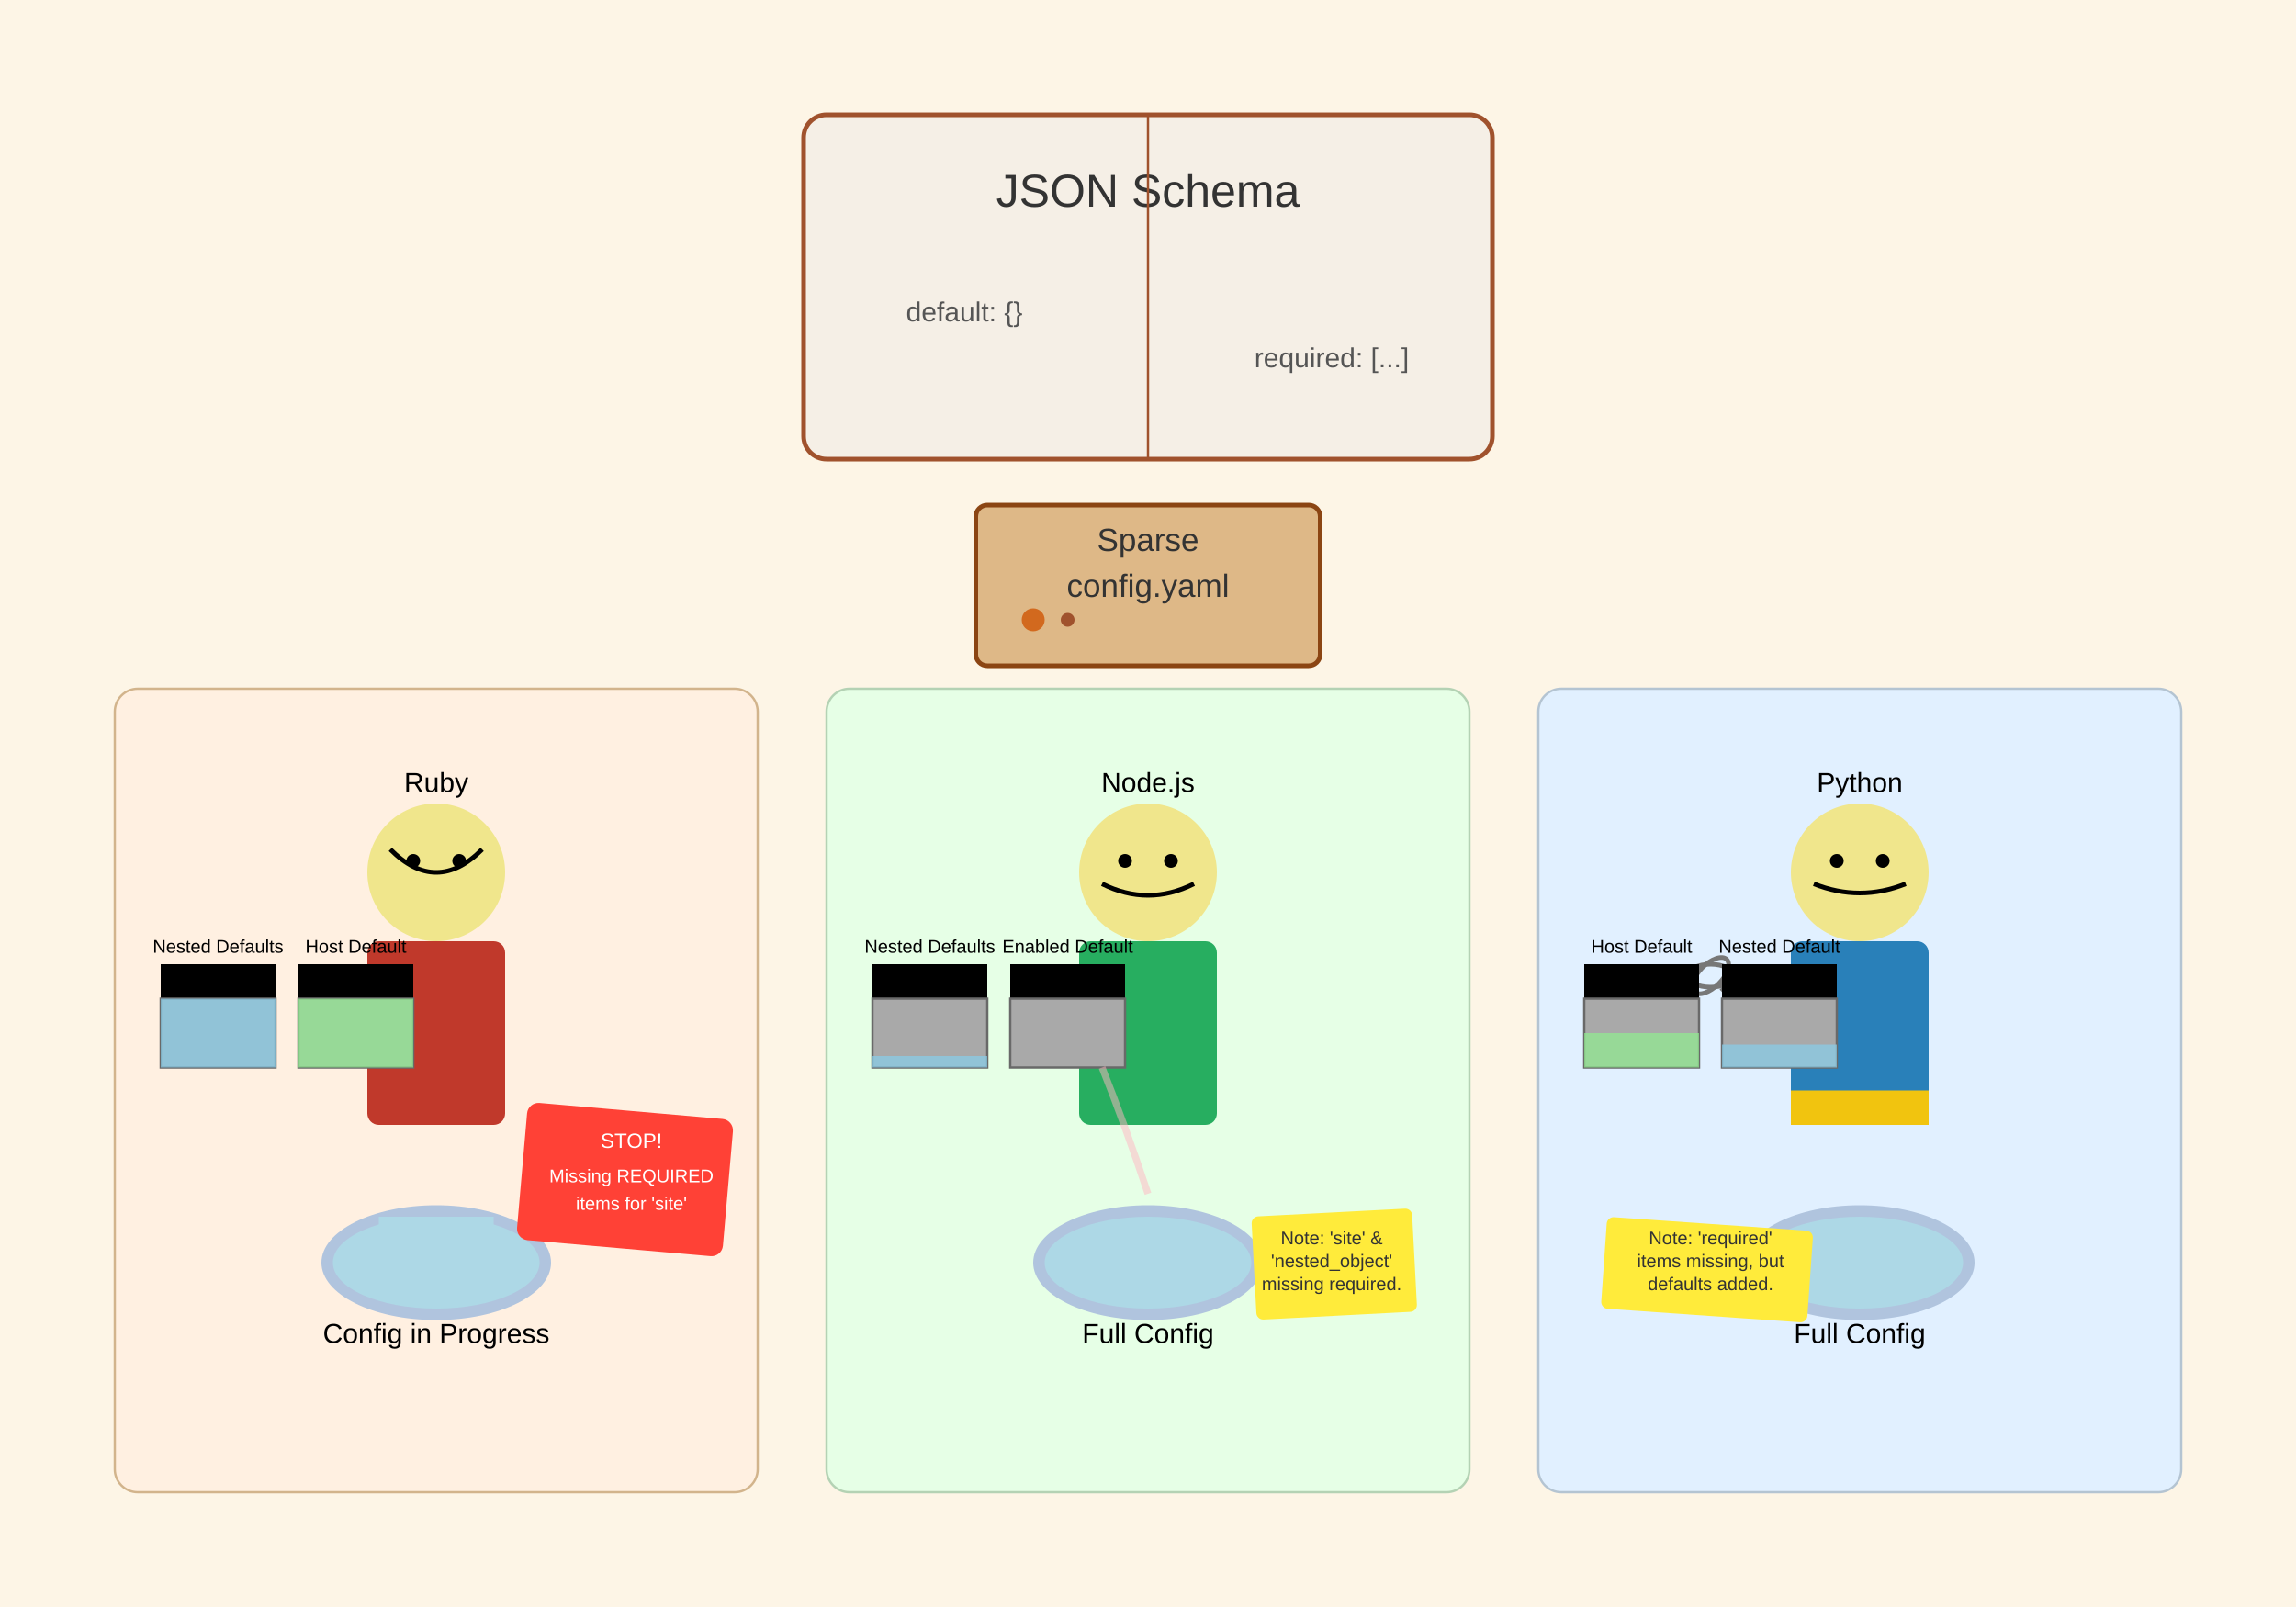
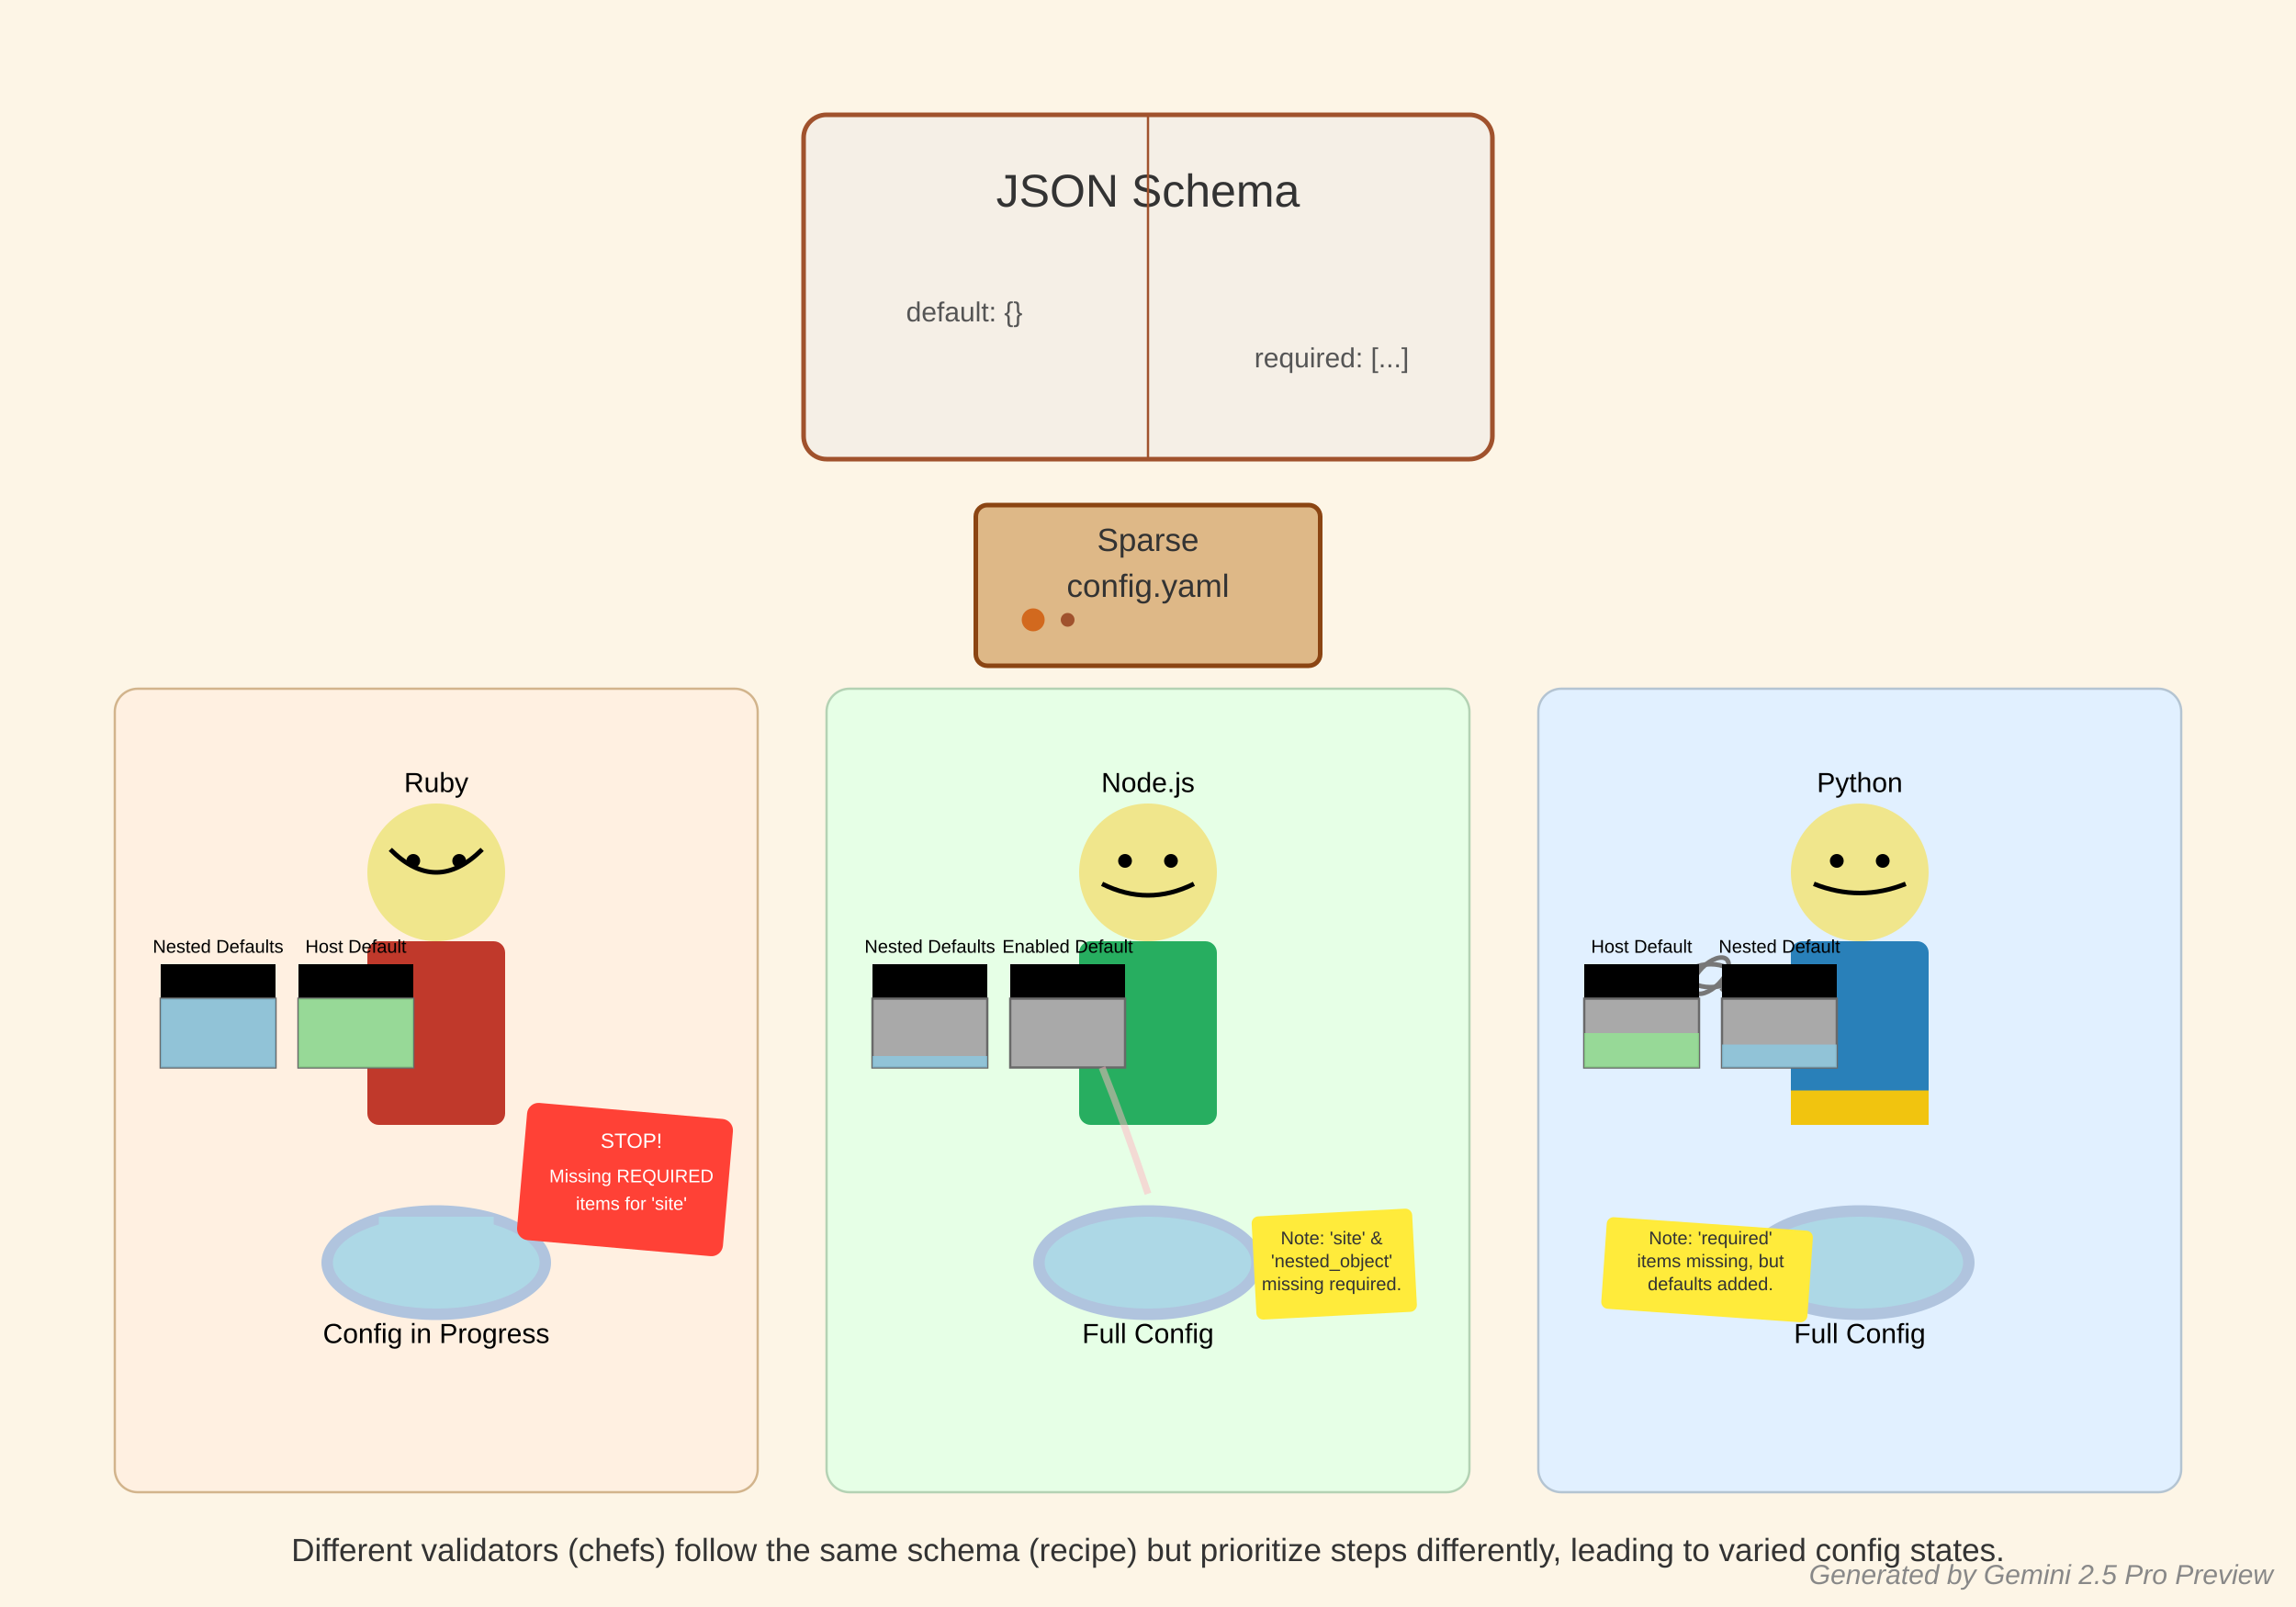
<svg xmlns="http://www.w3.org/2000/svg" width="1000" height="700">
  <rect width="100%" height="100%" fill="#FDF5E6" />
  <rect x="350" y="50" width="300" height="150" fill="#F5EFE6" stroke="#A0522D" stroke-width="2" rx="10" ry="10" />
  <text x="500" y="90" font-family="Arial, sans-serif" font-size="20" text-anchor="middle" fill="#333">JSON Schema</text>
  <line x1="500" y1="50" x2="500" y2="200" stroke="#A0522D" stroke-width="1" />
  <text x="420" y="140" font-family="Arial, sans-serif" font-size="12" text-anchor="middle" fill="#555">default: {}</text>
  <text x="580" y="160" font-family="Arial, sans-serif" font-size="12" text-anchor="middle" fill="#555">required: [...]</text>
  <rect x="425" y="220" width="150" height="70" fill="#DEB887" stroke="#8B4513" stroke-width="2" rx="5" ry="5" />
  <text x="500" y="240" font-family="Arial, sans-serif" font-size="14" text-anchor="middle" fill="#333">Sparse</text>
  <text x="500" y="260" font-family="Arial, sans-serif" font-size="14" text-anchor="middle" fill="#333">config.yaml</text>
  <circle cx="450" cy="270" r="5" fill="#D2691E" />
  <circle cx="465" cy="270" r="3" fill="#A0522D" />
  <g id="chef1_station">
    <rect x="50" y="300" width="280" height="350" fill="#FFF0E1" rx="10" ry="10" stroke="#D2B48C" stroke-width="1" />
    <circle cx="190" cy="380" r="30" fill="#F0E68C" />
    <rect x="160" y="410" width="60" height="80" fill="#C0392B" rx="5" ry="5" />
    <text x="190" y="345" font-family="Arial, sans-serif" font-size="12" text-anchor="middle">Ruby</text>
    <path d="M170 370 Q190 390 210 370" stroke="black" fill="none" stroke-width="2" />
    <circle cx="180" cy="375" r="3" fill="black" />
    <circle cx="200" cy="375" r="3" fill="black" />
    <ellipse cx="190" cy="550" rx="50" ry="25" fill="#B0C4DE" />
    <ellipse cx="190" cy="550" rx="45" ry="20" fill="#ADD8E6" />
    <rect x="165" y="530" width="50" height="10" fill="#ADD8E6" />
    <text x="190" y="585" font-family="Arial, sans-serif" font-size="12" text-anchor="middle">Config in Progress</text>
    <rect x="230" y="480" width="90" height="60" fill="#FF4136" rx="5" ry="5" transform="rotate(5 230 480)" />
    <text x="275" y="500" font-family="Arial, sans-serif" font-size="9" text-anchor="middle" fill="white">STOP!</text>
    <text x="275" y="515" font-family="Arial, sans-serif" font-size="8" text-anchor="middle" fill="white">Missing REQUIRED</text>
    <text x="275" y="527" font-family="Arial, sans-serif" font-size="8" text-anchor="middle" fill="white">items for 'site'</text>
    <rect x="70" y="420" width="50" height="15" fill="#SADDLEBROWN" />
    <rect x="70" y="435" width="50" height="30" fill="#A9A9A9" stroke="#696969" />
    <rect x="70" y="435" width="50" height="30" fill="#87CEEB" opacity="0.7" />
    <text x="95" y="415" font-family="Arial, sans-serif" font-size="8" text-anchor="middle">Nested Defaults</text>
    <rect x="130" y="420" width="50" height="15" fill="#SADDLEBROWN" />
    <rect x="130" y="435" width="50" height="30" fill="#A9A9A9" stroke="#696969" />
    <rect x="130" y="435" width="50" height="30" fill="#90EE90" opacity="0.7" />
    <text x="155" y="415" font-family="Arial, sans-serif" font-size="8" text-anchor="middle">Host Default</text>
  </g>
  <g id="chef2_station">
    <rect x="360" y="300" width="280" height="350" fill="#E6FFE6" rx="10" ry="10" stroke="#B4D2B4" stroke-width="1" />
    <circle cx="500" cy="380" r="30" fill="#F0E68C" />
    <rect x="470" y="410" width="60" height="80" fill="#27AE60" rx="5" ry="5" />
    <text x="500" y="345" font-family="Arial, sans-serif" font-size="12" text-anchor="middle">Node.js</text>
    <path d="M480 385 Q500 395 520 385" stroke="black" fill="none" stroke-width="2" />
    <circle cx="490" cy="375" r="3" fill="black" />
    <circle cx="510" cy="375" r="3" fill="black" />
    <ellipse cx="500" cy="550" rx="50" ry="25" fill="#B0C4DE" />
    <ellipse cx="500" cy="550" rx="45" ry="20" fill="#ADD8E6" />
    <text x="500" y="585" font-family="Arial, sans-serif" font-size="12" text-anchor="middle">Full Config</text>
    <rect x="545" y="530" width="70" height="45" fill="#FFEB3B" rx="3" ry="3" transform="rotate(-3 545 530)" />
    <text x="580" y="542" font-family="Arial, sans-serif" font-size="8" text-anchor="middle" fill="#333">Note: 'site' &amp;</text>
    <text x="580" y="552" font-family="Arial, sans-serif" font-size="8" text-anchor="middle" fill="#333">'nested_object'</text>
    <text x="580" y="562" font-family="Arial, sans-serif" font-size="8" text-anchor="middle" fill="#333">missing required.</text>
    <rect x="380" y="420" width="50" height="15" fill="#SADDLEBROWN" />
    <rect x="380" y="435" width="50" height="30" fill="#A9A9A9" stroke="#696969" />
    <rect x="380" y="460" width="50" height="5" fill="#87CEEB" opacity="0.7" />
    <text x="405" y="415" font-family="Arial, sans-serif" font-size="8" text-anchor="middle">Nested Defaults</text>
    <rect x="440" y="420" width="50" height="15" fill="#SADDLEBROWN" />
    <rect x="440" y="435" width="50" height="30" fill="#A9A9A9" stroke="#696969" />
    <text x="465" y="415" font-family="Arial, sans-serif" font-size="8" text-anchor="middle">Enabled Default</text>
    <path d="M480 465 Q490 490 500 520" stroke="#FFB6C1" stroke-width="3" fill="none" opacity="0.5" />
  </g>
  <g id="chef3_station">
    <rect x="670" y="300" width="280" height="350" fill="#E1F0FF" rx="10" ry="10" stroke="#B4C4D2" stroke-width="1" />
    <circle cx="810" cy="380" r="30" fill="#F0E68C" />
    <rect x="780" y="410" width="60" height="80" fill="#2980B9" rx="5" ry="5" />
    <rect x="780" y="475" width="60" height="15" fill="#F1C40F" />
    <text x="810" y="345" font-family="Arial, sans-serif" font-size="12" text-anchor="middle">Python</text>
    <path d="M790 385 Q810 393 830 385" stroke="black" fill="none" stroke-width="2" />
    <circle cx="800" cy="375" r="3" fill="black" />
    <circle cx="820" cy="375" r="3" fill="black" />
    <line x1="770" y1="450" x2="750" y2="430" stroke="#777" stroke-width="3" />
    <ellipse cx="745" cy="425" rx="10" ry="5" fill="none" stroke="#777" stroke-width="2" />
    <ellipse cx="745" cy="425" rx="5" ry="10" fill="none" stroke="#777" stroke-width="2" transform="rotate(45 745 425)" />
    <ellipse cx="810" cy="550" rx="50" ry="25" fill="#B0C4DE" />
    <ellipse cx="810" cy="550" rx="45" ry="20" fill="#ADD8E6" />
    <text x="810" y="585" font-family="Arial, sans-serif" font-size="12" text-anchor="middle">Full Config</text>
    <rect x="700" y="530" width="90" height="40" fill="#FFEB3B" rx="3" ry="3" transform="rotate(4 700 530)" />
    <text x="745" y="542" font-family="Arial, sans-serif" font-size="8" text-anchor="middle" fill="#333">Note: 'required'</text>
    <text x="745" y="552" font-family="Arial, sans-serif" font-size="8" text-anchor="middle" fill="#333">items missing, but</text>
    <text x="745" y="562" font-family="Arial, sans-serif" font-size="8" text-anchor="middle" fill="#333">defaults added.</text>
    <rect x="690" y="420" width="50" height="15" fill="#SADDLEBROWN" />
    <rect x="690" y="435" width="50" height="30" fill="#A9A9A9" stroke="#696969" />
    <rect x="690" y="450" width="50" height="15" fill="#90EE90" opacity="0.7" />
    <text x="715" y="415" font-family="Arial, sans-serif" font-size="8" text-anchor="middle">Host Default</text>
    <rect x="750" y="420" width="50" height="15" fill="#SADDLEBROWN" />
    <rect x="750" y="435" width="50" height="30" fill="#A9A9A9" stroke="#696969" />
    <rect x="750" y="455" width="50" height="10" fill="#87CEEB" opacity="0.7" />
    <text x="775" y="415" font-family="Arial, sans-serif" font-size="8" text-anchor="middle">Nested Default</text>
  </g>
+   <text x="500" y="680" font-family="Arial, sans-serif" font-size="14" text-anchor="middle" fill="#333">
+     Different validators (chefs) follow the same schema (recipe) but prioritize steps differently, leading to varied config states.
+   </text>
+   <text x="990" y="690" font-family="Arial, sans-serif" font-size="12" font-style="italic" text-anchor="end" fill="#888888">
+   Generated by Gemini 2.5 Pro Preview
+   </text>
</svg>
